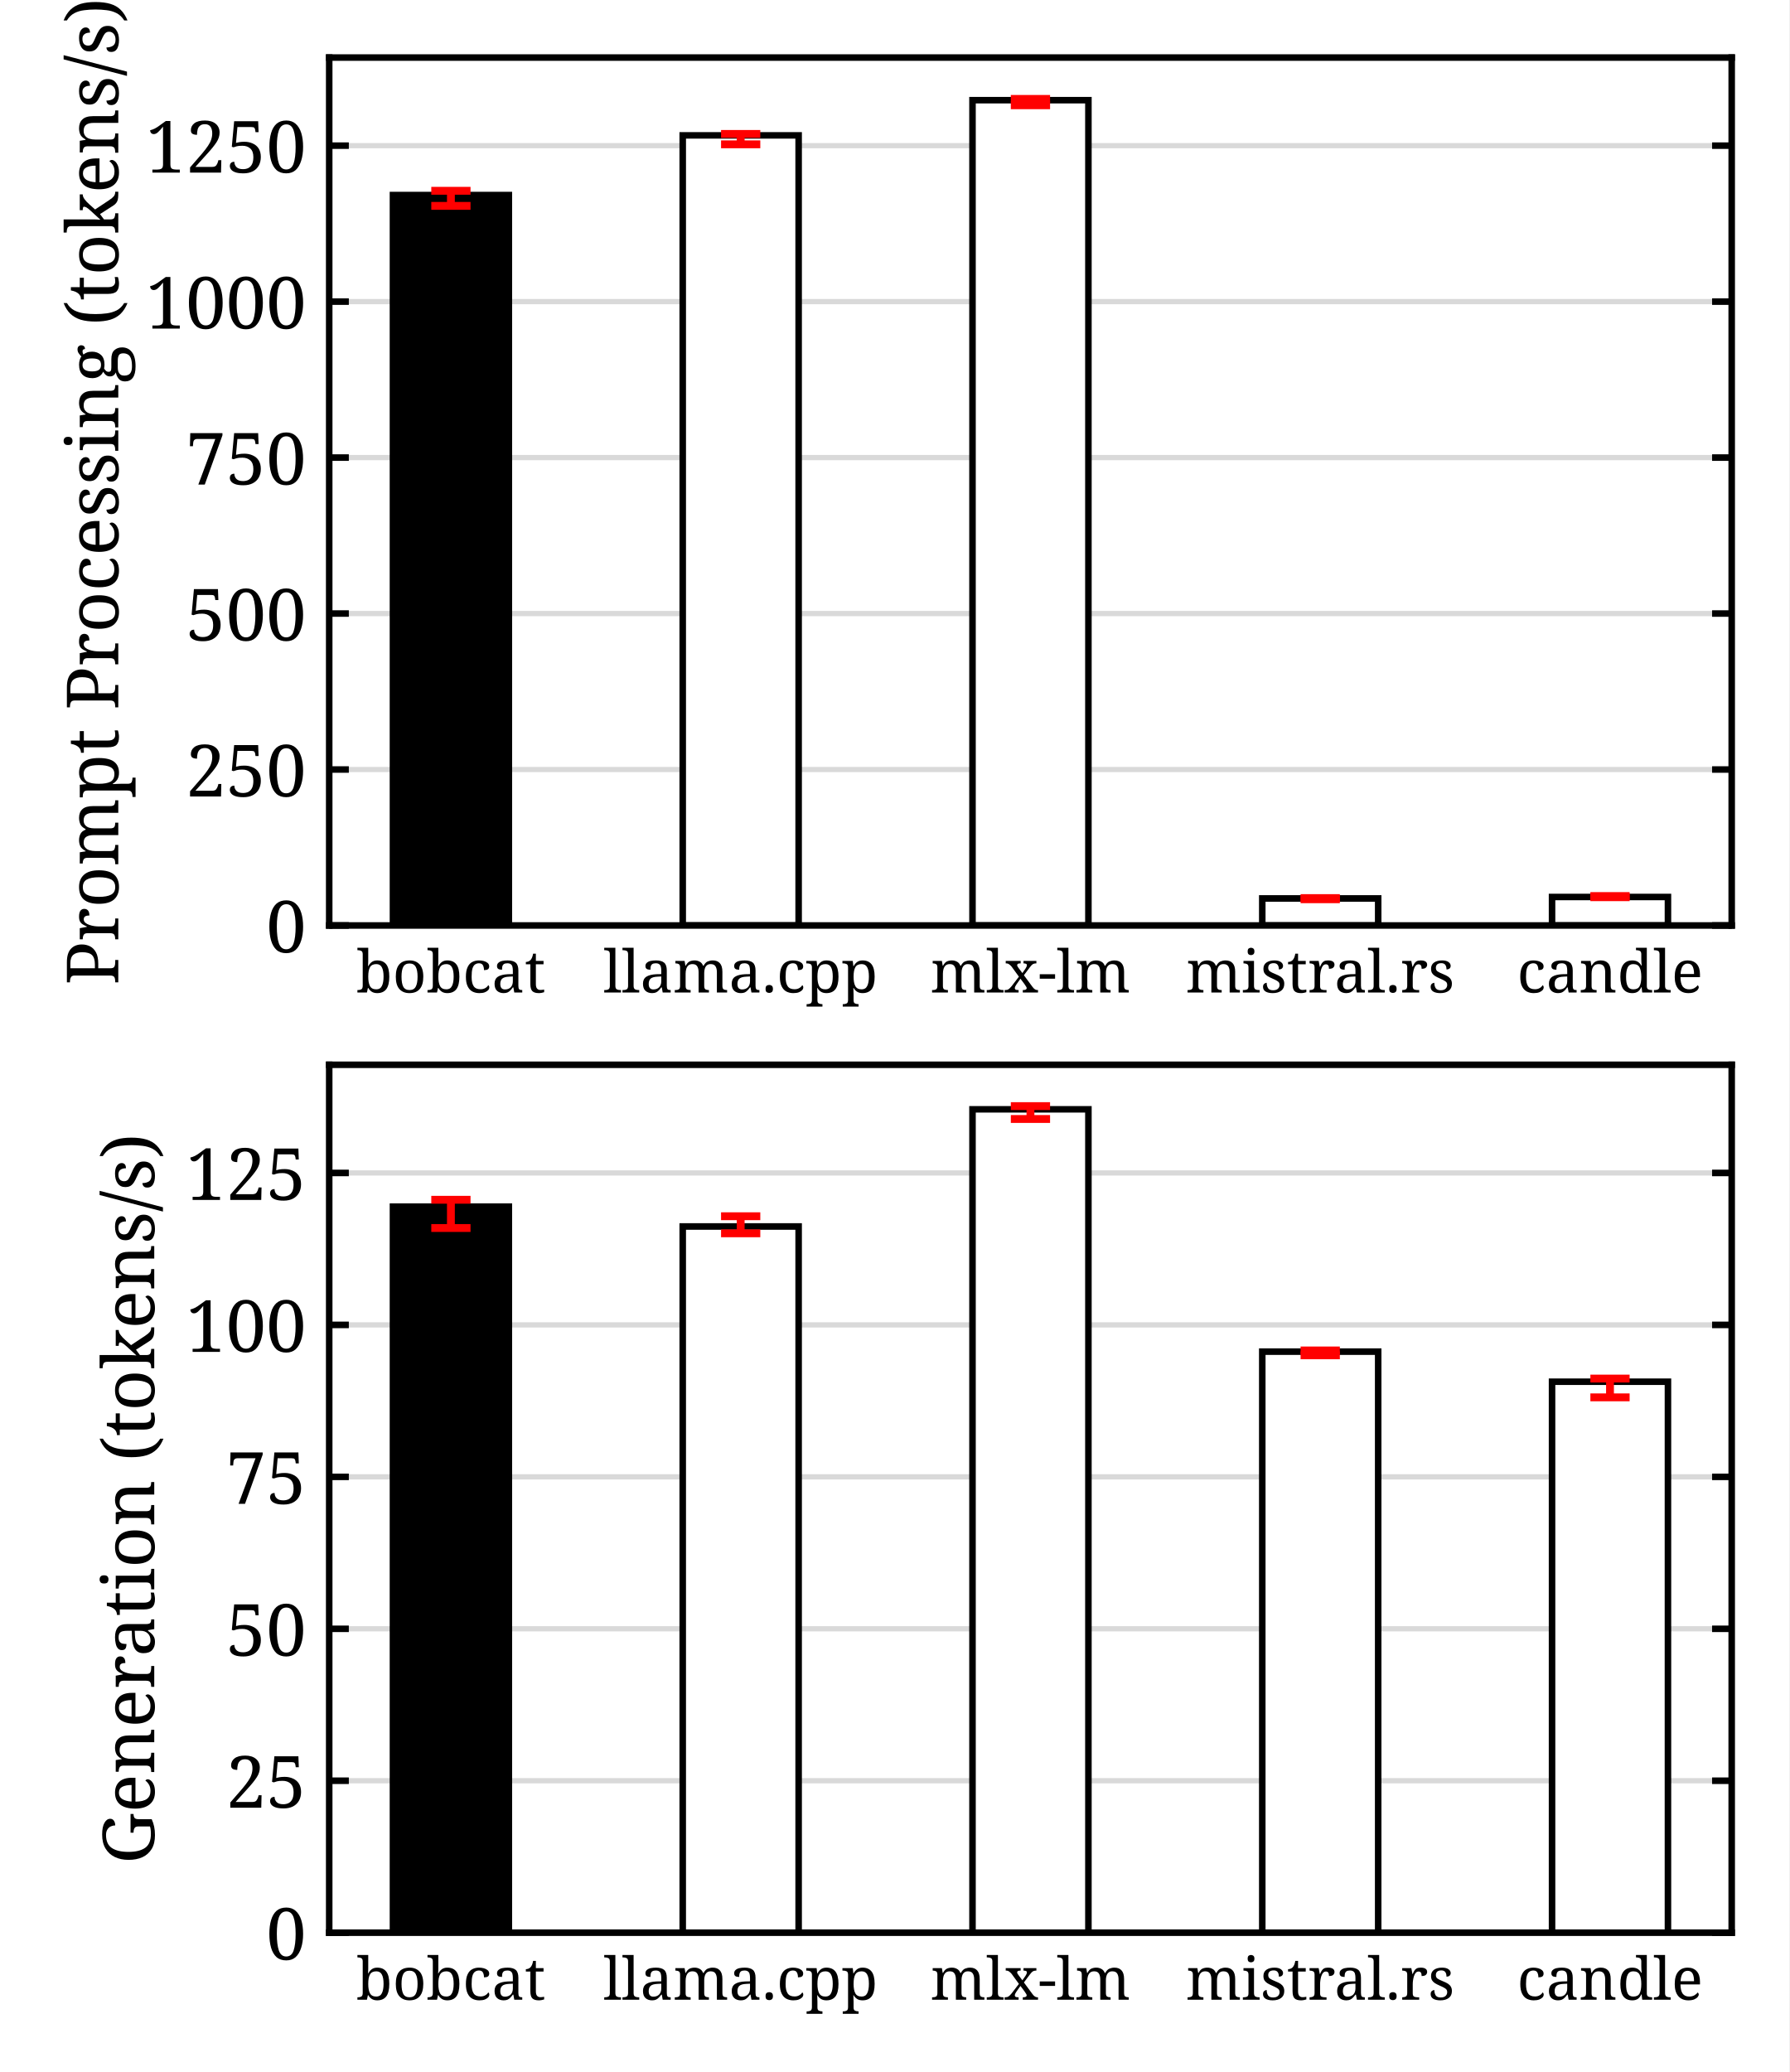
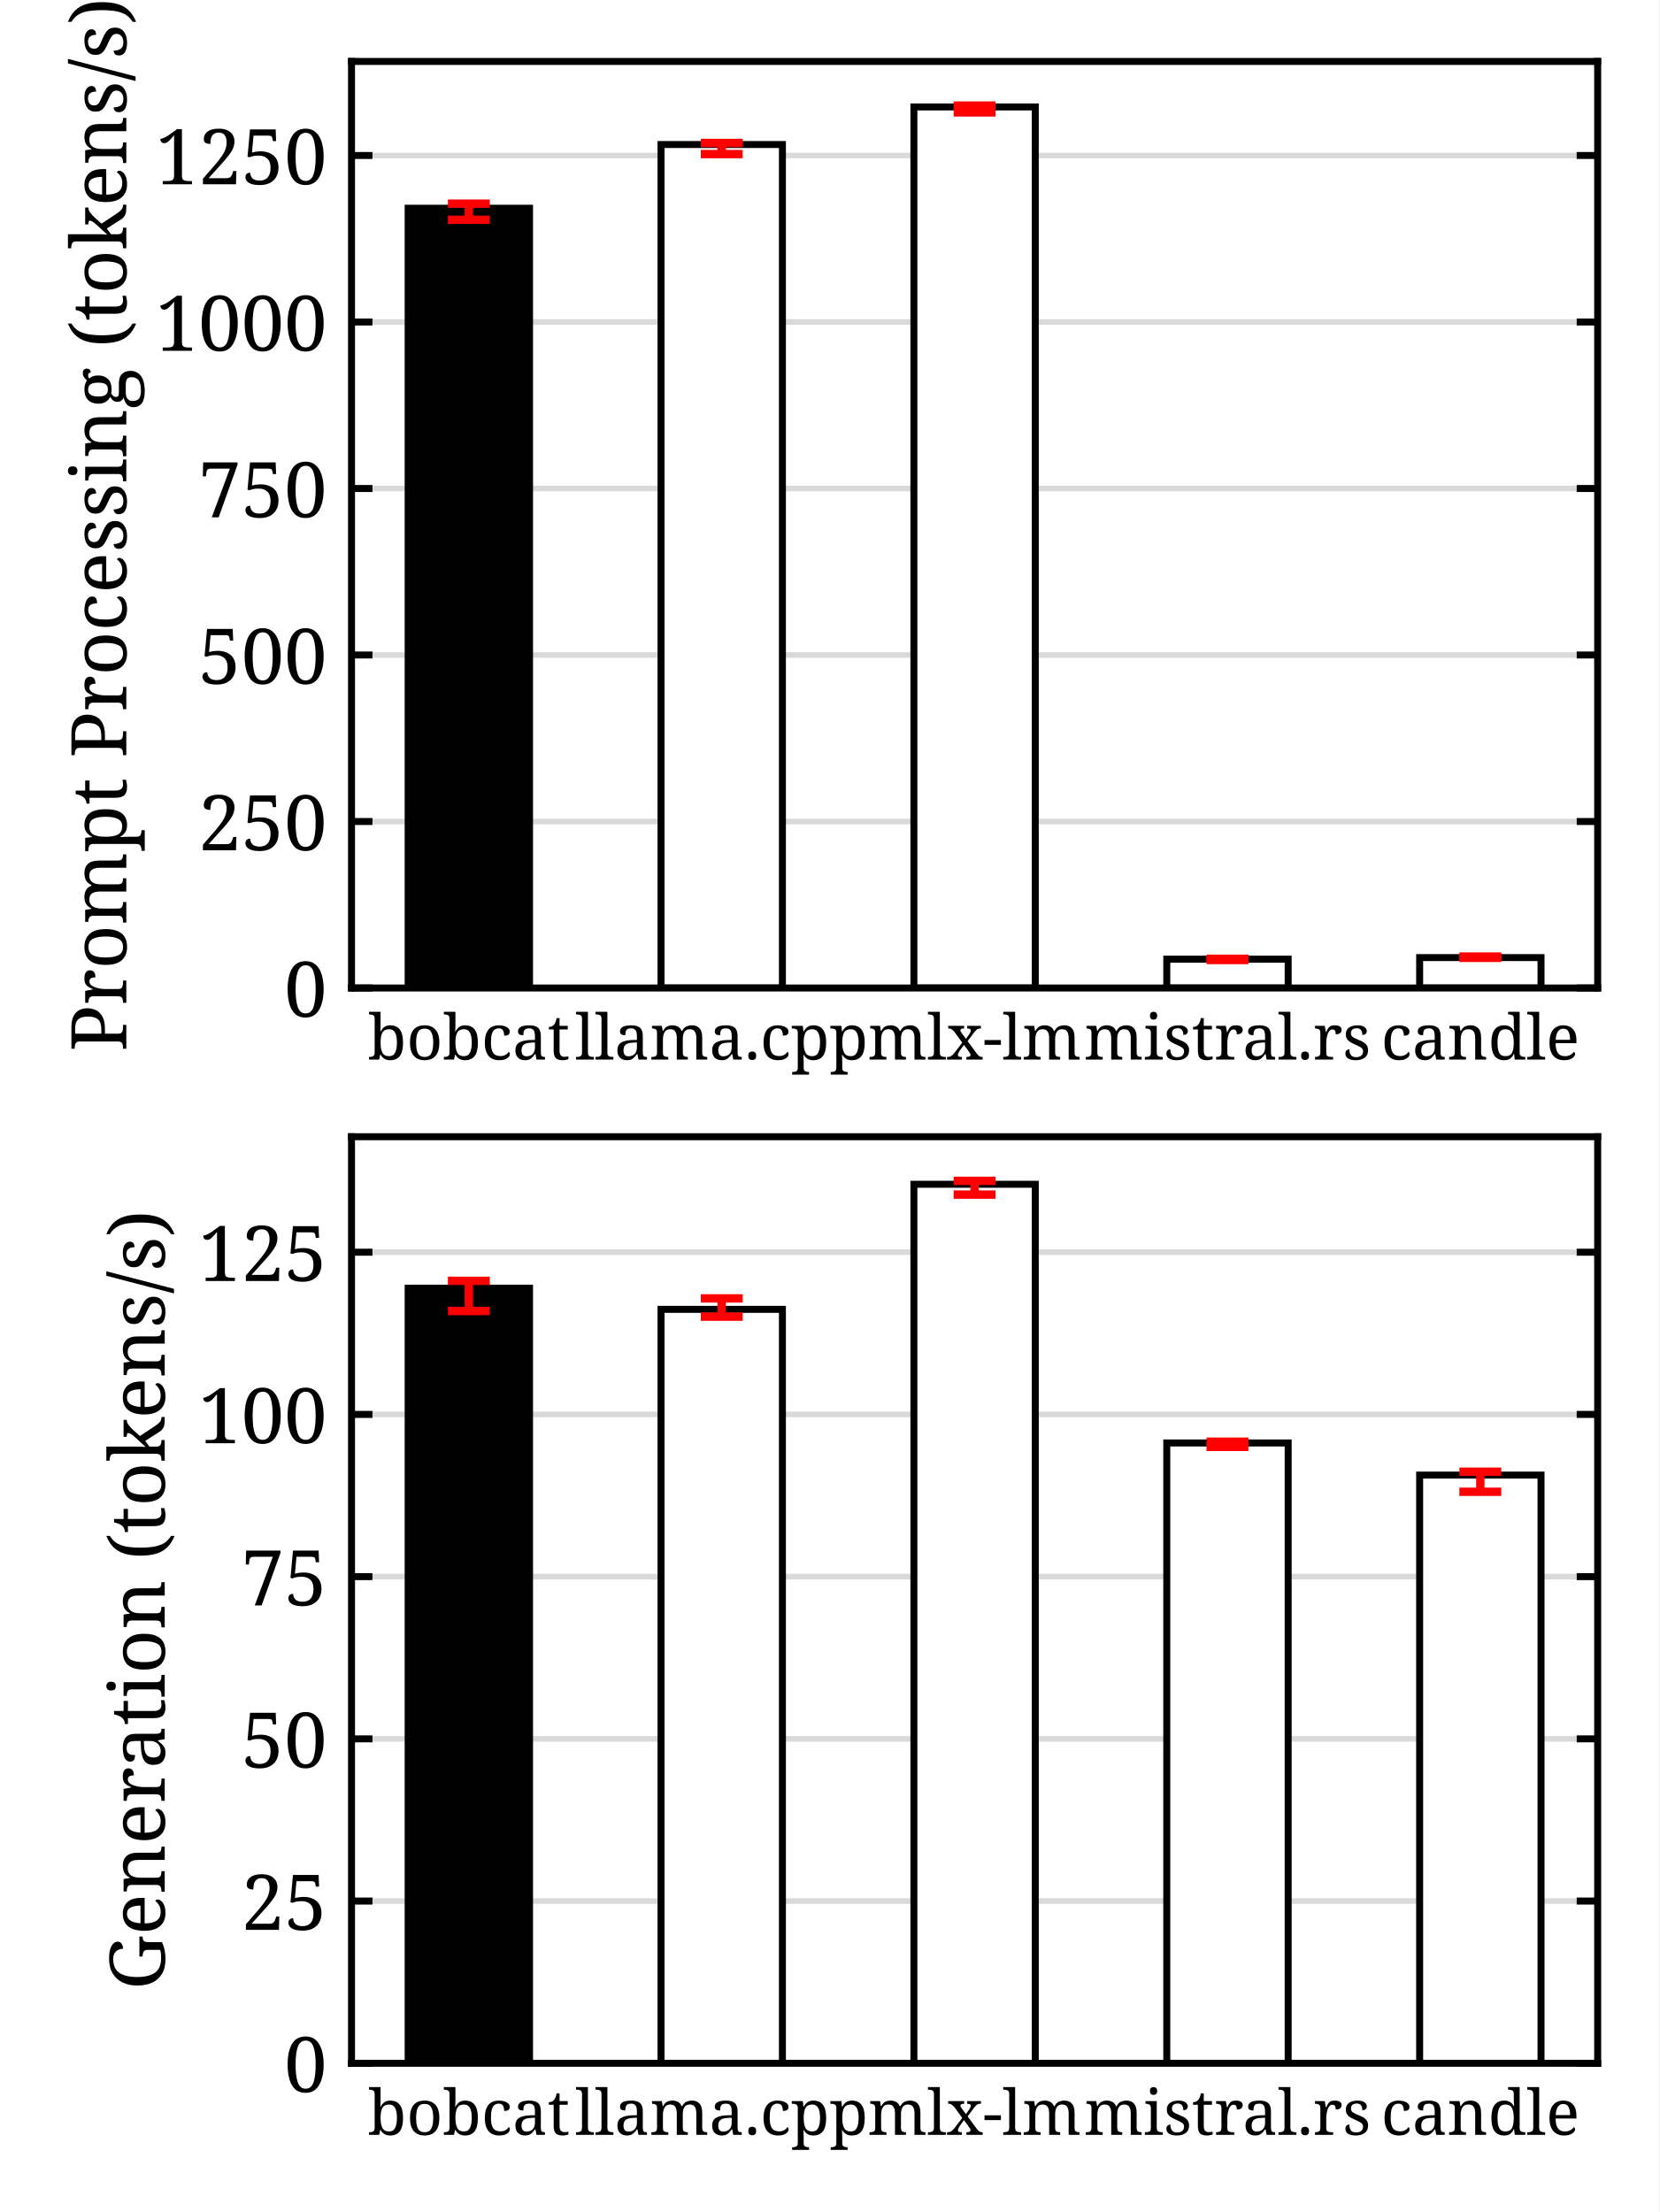
- <svg xmlns="http://www.w3.org/2000/svg" xmlns:xlink="http://www.w3.org/1999/xlink" width="273.6pt" height="316.8pt" viewBox="0 0 273.6 316.8" version="1.1">
+ <svg xmlns="http://www.w3.org/2000/svg" xmlns:xlink="http://www.w3.org/1999/xlink" width="237.6pt" height="316.8pt" viewBox="0 0 237.6 316.8" version="1.1">
  <defs>
    <style type="text/css">*{stroke-linejoin: round; stroke-linecap: butt}</style>
  </defs>
  <g id="figure_1">
    <g id="patch_1">
-       <path d="M 0 316.8  L 273.6 316.8  L 273.6 0  L 0 0  z " style="fill: #ffffff" />
+       <path d="M 0 316.8  L 237.6 316.8  L 237.6 0  L 0 0  z " style="fill: #ffffff" />
    </g>
    <g id="axes_1">
      <g id="patch_2">
-         <path d="M 50.34 141.5  L 264.8 141.5  L 264.8 8.8  L 50.34 8.8  z " style="fill: #ffffff" />
+         <path d="M 50.34 141.5  L 228.8 141.5  L 228.8 8.8  L 50.34 8.8  z " style="fill: #ffffff" />
      </g>
      <g id="matplotlib.axis_1">
        <g id="xtick_1">
          <g id="text_1">
-             <text style="font-size: 9px; font-family: 'STIXGeneral', serif; text-anchor: middle" x="68.95" y="151.75" transform="rotate(-0 68.95016 151.75)">bobcat</text>
+             <text style="font-size: 9px; font-family: 'STIXGeneral', serif; text-anchor: middle" x="67.143" y="151.75" transform="rotate(-0 67.14305 151.75)">bobcat</text>
          </g>
        </g>
        <g id="xtick_2">
          <g id="text_2">
-             <text style="font-size: 9px; font-family: 'STIXGeneral', serif; text-anchor: middle" x="113.26" y="151.75" transform="rotate(-0 113.2601 151.75)">llama.cpp</text>
+             <text style="font-size: 9px; font-family: 'STIXGeneral', serif; text-anchor: middle" x="103.357" y="151.75" transform="rotate(-0 103.3565 151.75)">llama.cpp</text>
          </g>
        </g>
        <g id="xtick_3">
          <g id="text_3">
-             <text style="font-size: 9px; font-family: 'STIXGeneral', serif; text-anchor: middle" x="157.57" y="151.75" transform="rotate(-0 157.57 151.75)">mlx-lm</text>
+             <text style="font-size: 9px; font-family: 'STIXGeneral', serif; text-anchor: middle" x="139.57" y="151.75" transform="rotate(-0 139.57 151.75)">mlx-lm</text>
          </g>
        </g>
        <g id="xtick_4">
          <g id="text_4">
-             <text style="font-size: 9px; font-family: 'STIXGeneral', serif; text-anchor: middle" x="201.88" y="151.75" transform="rotate(-0 201.8799 151.75)">mistral.rs</text>
+             <text style="font-size: 9px; font-family: 'STIXGeneral', serif; text-anchor: middle" x="175.783" y="151.75" transform="rotate(-0 175.7835 151.75)">mistral.rs</text>
          </g>
        </g>
        <g id="xtick_5">
          <g id="text_5">
-             <text style="font-size: 9px; font-family: 'STIXGeneral', serif; text-anchor: middle" x="246.19" y="151.75" transform="rotate(-0 246.1898 151.75)">candle</text>
+             <text style="font-size: 9px; font-family: 'STIXGeneral', serif; text-anchor: middle" x="211.997" y="151.75" transform="rotate(-0 211.9969 151.75)">candle</text>
          </g>
        </g>
      </g>
      <g id="matplotlib.axis_2">
        <g id="ytick_1">
          <g id="line2d_1">
-             <path d="M 50.34 141.5  L 264.8 141.5  " clip-path="url(#p27dd408188)" style="fill: none; stroke: #d9d9d9; stroke-width: 0.8; stroke-linecap: square" />
+             <path d="M 50.34 141.5  L 228.8 141.5  " clip-path="url(#pa7b6eed5f5)" style="fill: none; stroke: #d9d9d9; stroke-width: 0.8; stroke-linecap: square" />
          </g>
          <g id="line2d_2">
            <defs>
              <path id="mdae82fceea" d="M 0 0  L 3 0  " style="stroke: #000000" />
            </defs>
            <g>
              <use xlink:href="#mdae82fceea" x="50.34" y="141.5" style="stroke: #000000" />
            </g>
          </g>
          <g id="line2d_3">
            <defs>
              <path id="m9e3574b6be" d="M 0 0  L -3 0  " style="stroke: #000000" />
            </defs>
            <g>
-               <use xlink:href="#m9e3574b6be" x="264.8" y="141.5" style="stroke: #000000" />
+               <use xlink:href="#m9e3574b6be" x="228.8" y="141.5" style="stroke: #000000" />
            </g>
          </g>
          <g id="text_6">
            <text style="font-size: 11px; font-family: 'STIXGeneral', serif; text-anchor: end" x="46.84" y="145.625" transform="rotate(-0 46.84 145.625)">0</text>
          </g>
        </g>
        <g id="ytick_2">
          <g id="line2d_4">
-             <path d="M 50.34 117.654  L 264.8 117.654  " clip-path="url(#p27dd408188)" style="fill: none; stroke: #d9d9d9; stroke-width: 0.8; stroke-linecap: square" />
+             <path d="M 50.34 117.654  L 228.8 117.654  " clip-path="url(#pa7b6eed5f5)" style="fill: none; stroke: #d9d9d9; stroke-width: 0.8; stroke-linecap: square" />
          </g>
          <g id="line2d_5">
            <g>
              <use xlink:href="#mdae82fceea" x="50.34" y="117.654" style="stroke: #000000" />
            </g>
          </g>
          <g id="line2d_6">
            <g>
-               <use xlink:href="#m9e3574b6be" x="264.8" y="117.654" style="stroke: #000000" />
+               <use xlink:href="#m9e3574b6be" x="228.8" y="117.654" style="stroke: #000000" />
            </g>
          </g>
          <g id="text_7">
            <text style="font-size: 11px; font-family: 'STIXGeneral', serif; text-anchor: end" x="46.84" y="121.779" transform="rotate(-0 46.84 121.7791)">250</text>
          </g>
        </g>
        <g id="ytick_3">
          <g id="line2d_7">
-             <path d="M 50.34 93.808  L 264.8 93.808  " clip-path="url(#p27dd408188)" style="fill: none; stroke: #d9d9d9; stroke-width: 0.8; stroke-linecap: square" />
+             <path d="M 50.34 93.808  L 228.8 93.808  " clip-path="url(#pa7b6eed5f5)" style="fill: none; stroke: #d9d9d9; stroke-width: 0.8; stroke-linecap: square" />
          </g>
          <g id="line2d_8">
            <g>
              <use xlink:href="#mdae82fceea" x="50.34" y="93.808" style="stroke: #000000" />
            </g>
          </g>
          <g id="line2d_9">
            <g>
-               <use xlink:href="#m9e3574b6be" x="264.8" y="93.808" style="stroke: #000000" />
+               <use xlink:href="#m9e3574b6be" x="228.8" y="93.808" style="stroke: #000000" />
            </g>
          </g>
          <g id="text_8">
            <text style="font-size: 11px; font-family: 'STIXGeneral', serif; text-anchor: end" x="46.84" y="97.933" transform="rotate(-0 46.84 97.9331)">500</text>
          </g>
        </g>
        <g id="ytick_4">
          <g id="line2d_10">
-             <path d="M 50.34 69.962  L 264.8 69.962  " clip-path="url(#p27dd408188)" style="fill: none; stroke: #d9d9d9; stroke-width: 0.8; stroke-linecap: square" />
+             <path d="M 50.34 69.962  L 228.8 69.962  " clip-path="url(#pa7b6eed5f5)" style="fill: none; stroke: #d9d9d9; stroke-width: 0.8; stroke-linecap: square" />
          </g>
          <g id="line2d_11">
            <g>
              <use xlink:href="#mdae82fceea" x="50.34" y="69.962" style="stroke: #000000" />
            </g>
          </g>
          <g id="line2d_12">
            <g>
-               <use xlink:href="#m9e3574b6be" x="264.8" y="69.962" style="stroke: #000000" />
+               <use xlink:href="#m9e3574b6be" x="228.8" y="69.962" style="stroke: #000000" />
            </g>
          </g>
          <g id="text_9">
            <text style="font-size: 11px; font-family: 'STIXGeneral', serif; text-anchor: end" x="46.84" y="74.087" transform="rotate(-0 46.84 74.08715)">750</text>
          </g>
        </g>
        <g id="ytick_5">
          <g id="line2d_13">
-             <path d="M 50.34 46.116  L 264.8 46.116  " clip-path="url(#p27dd408188)" style="fill: none; stroke: #d9d9d9; stroke-width: 0.8; stroke-linecap: square" />
+             <path d="M 50.34 46.116  L 228.8 46.116  " clip-path="url(#pa7b6eed5f5)" style="fill: none; stroke: #d9d9d9; stroke-width: 0.8; stroke-linecap: square" />
          </g>
          <g id="line2d_14">
            <g>
              <use xlink:href="#mdae82fceea" x="50.34" y="46.116" style="stroke: #000000" />
            </g>
          </g>
          <g id="line2d_15">
            <g>
-               <use xlink:href="#m9e3574b6be" x="264.8" y="46.116" style="stroke: #000000" />
+               <use xlink:href="#m9e3574b6be" x="228.8" y="46.116" style="stroke: #000000" />
            </g>
          </g>
          <g id="text_10">
            <text style="font-size: 11px; font-family: 'STIXGeneral', serif; text-anchor: end" x="46.84" y="50.241" transform="rotate(-0 46.84 50.24121)">1000</text>
          </g>
        </g>
        <g id="ytick_6">
          <g id="line2d_16">
-             <path d="M 50.34 22.27  L 264.8 22.27  " clip-path="url(#p27dd408188)" style="fill: none; stroke: #d9d9d9; stroke-width: 0.8; stroke-linecap: square" />
+             <path d="M 50.34 22.27  L 228.8 22.27  " clip-path="url(#pa7b6eed5f5)" style="fill: none; stroke: #d9d9d9; stroke-width: 0.8; stroke-linecap: square" />
          </g>
          <g id="line2d_17">
            <g>
              <use xlink:href="#mdae82fceea" x="50.34" y="22.27" style="stroke: #000000" />
            </g>
          </g>
          <g id="line2d_18">
            <g>
-               <use xlink:href="#m9e3574b6be" x="264.8" y="22.27" style="stroke: #000000" />
+               <use xlink:href="#m9e3574b6be" x="228.8" y="22.27" style="stroke: #000000" />
            </g>
          </g>
          <g id="text_11">
            <text style="font-size: 11px; font-family: 'STIXGeneral', serif; text-anchor: end" x="46.84" y="26.395" transform="rotate(-0 46.84 26.39526)">1250</text>
          </g>
        </g>
        <g id="text_12">
          <text style="font-size: 11px; font-family: 'STIXGeneral', serif; text-anchor: middle" x="18.09" y="75.15" transform="rotate(-90 18.09 75.15)">Prompt Processing (tokens/s)</text>
        </g>
      </g>
      <g id="patch_3">
-         <path d="M 60.088 141.5  L 77.812 141.5  L 77.812 29.824  L 60.088 29.824  z " clip-path="url(#p27dd408188)" style="stroke: #000000; stroke-linejoin: miter" />
+         <path d="M 58.452 141.5  L 75.834 141.5  L 75.834 29.824  L 58.452 29.824  z " clip-path="url(#pa7b6eed5f5)" style="stroke: #000000; stroke-linejoin: miter" />
      </g>
      <g id="patch_4">
-         <path d="M 104.398 141.5  L 122.122 141.5  L 122.122 20.7  L 104.398 20.7  z " clip-path="url(#p27dd408188)" style="fill: #ffffff; stroke: #000000; stroke-linejoin: miter" />
+         <path d="M 94.665 141.5  L 112.048 141.5  L 112.048 20.7  L 94.665 20.7  z " clip-path="url(#pa7b6eed5f5)" style="fill: #ffffff; stroke: #000000; stroke-linejoin: miter" />
      </g>
      <g id="patch_5">
-         <path d="M 148.708 141.5  L 166.432 141.5  L 166.432 15.315  L 148.708 15.315  z " clip-path="url(#p27dd408188)" style="fill: #ffffff; stroke: #000000; stroke-linejoin: miter" />
+         <path d="M 130.879 141.5  L 148.261 141.5  L 148.261 15.315  L 130.879 15.315  z " clip-path="url(#pa7b6eed5f5)" style="fill: #ffffff; stroke: #000000; stroke-linejoin: miter" />
      </g>
      <g id="patch_6">
-         <path d="M 193.018 141.5  L 210.742 141.5  L 210.742 137.37  L 193.018 137.37  z " clip-path="url(#p27dd408188)" style="fill: #ffffff; stroke: #000000; stroke-linejoin: miter" />
+         <path d="M 167.092 141.5  L 184.475 141.5  L 184.475 137.37  L 167.092 137.37  z " clip-path="url(#pa7b6eed5f5)" style="fill: #ffffff; stroke: #000000; stroke-linejoin: miter" />
      </g>
      <g id="patch_7">
-         <path d="M 237.328 141.5  L 255.052 141.5  L 255.052 137.144  L 237.328 137.144  z " clip-path="url(#p27dd408188)" style="fill: #ffffff; stroke: #000000; stroke-linejoin: miter" />
+         <path d="M 203.306 141.5  L 220.688 141.5  L 220.688 137.144  L 203.306 137.144  z " clip-path="url(#pa7b6eed5f5)" style="fill: #ffffff; stroke: #000000; stroke-linejoin: miter" />
      </g>
      <g id="patch_8">
        <path d="M 50.34 141.5  L 50.34 8.8  " style="fill: none; stroke: #000000; stroke-linejoin: miter; stroke-linecap: square" />
      </g>
      <g id="patch_9">
-         <path d="M 264.8 141.5  L 264.8 8.8  " style="fill: none; stroke: #000000; stroke-linejoin: miter; stroke-linecap: square" />
+         <path d="M 228.8 141.5  L 228.8 8.8  " style="fill: none; stroke: #000000; stroke-linejoin: miter; stroke-linecap: square" />
      </g>
      <g id="patch_10">
-         <path d="M 50.34 141.5  L 264.8 141.5  " style="fill: none; stroke: #000000; stroke-linejoin: miter; stroke-linecap: square" />
+         <path d="M 50.34 141.5  L 228.8 141.5  " style="fill: none; stroke: #000000; stroke-linejoin: miter; stroke-linecap: square" />
      </g>
      <g id="patch_11">
-         <path d="M 50.34 8.8  L 264.8 8.8  " style="fill: none; stroke: #000000; stroke-linejoin: miter; stroke-linecap: square" />
+         <path d="M 50.34 8.8  L 228.8 8.8  " style="fill: none; stroke: #000000; stroke-linejoin: miter; stroke-linecap: square" />
      </g>
      <g id="LineCollection_1">
-         <path d="M 68.95 31.475  L 68.95 29.168  " clip-path="url(#p27dd408188)" style="fill: none; stroke: #ff0000; stroke-width: 1.2" />
-         <path d="M 113.26 22.062  L 113.26 20.481  " clip-path="url(#p27dd408188)" style="fill: none; stroke: #ff0000; stroke-width: 1.2" />
-         <path d="M 157.57 16.093  L 157.57 15.119  " clip-path="url(#p27dd408188)" style="fill: none; stroke: #ff0000; stroke-width: 1.2" />
-         <path d="M 201.88 137.494  L 201.88 137.313  " clip-path="url(#p27dd408188)" style="fill: none; stroke: #ff0000; stroke-width: 1.2" />
-         <path d="M 246.19 137.179  L 246.19 137.003  " clip-path="url(#p27dd408188)" style="fill: none; stroke: #ff0000; stroke-width: 1.2" />
+         <path d="M 67.143 31.475  L 67.143 29.168  " clip-path="url(#pa7b6eed5f5)" style="fill: none; stroke: #ff0000; stroke-width: 1.2" />
+         <path d="M 103.357 22.062  L 103.357 20.481  " clip-path="url(#pa7b6eed5f5)" style="fill: none; stroke: #ff0000; stroke-width: 1.2" />
+         <path d="M 139.57 16.093  L 139.57 15.119  " clip-path="url(#pa7b6eed5f5)" style="fill: none; stroke: #ff0000; stroke-width: 1.2" />
+         <path d="M 175.783 137.494  L 175.783 137.313  " clip-path="url(#pa7b6eed5f5)" style="fill: none; stroke: #ff0000; stroke-width: 1.2" />
+         <path d="M 211.997 137.179  L 211.997 137.003  " clip-path="url(#pa7b6eed5f5)" style="fill: none; stroke: #ff0000; stroke-width: 1.2" />
      </g>
      <g id="line2d_19">
        <defs>
          <path id="m49be664565" d="M 3 0  L -3 -0  " style="stroke: #ff0000; stroke-width: 1.2" />
        </defs>
-         <g clip-path="url(#p27dd408188)">
-           <use xlink:href="#m49be664565" x="68.95" y="31.475" style="fill: #1f77b4; stroke: #ff0000; stroke-width: 1.2" />
-           <use xlink:href="#m49be664565" x="113.26" y="22.062" style="fill: #1f77b4; stroke: #ff0000; stroke-width: 1.2" />
-           <use xlink:href="#m49be664565" x="157.57" y="16.093" style="fill: #1f77b4; stroke: #ff0000; stroke-width: 1.2" />
-           <use xlink:href="#m49be664565" x="201.88" y="137.494" style="fill: #1f77b4; stroke: #ff0000; stroke-width: 1.2" />
-           <use xlink:href="#m49be664565" x="246.19" y="137.179" style="fill: #1f77b4; stroke: #ff0000; stroke-width: 1.2" />
+         <g clip-path="url(#pa7b6eed5f5)">
+           <use xlink:href="#m49be664565" x="67.143" y="31.475" style="fill: #1f77b4; stroke: #ff0000; stroke-width: 1.2" />
+           <use xlink:href="#m49be664565" x="103.357" y="22.062" style="fill: #1f77b4; stroke: #ff0000; stroke-width: 1.2" />
+           <use xlink:href="#m49be664565" x="139.57" y="16.093" style="fill: #1f77b4; stroke: #ff0000; stroke-width: 1.2" />
+           <use xlink:href="#m49be664565" x="175.783" y="137.494" style="fill: #1f77b4; stroke: #ff0000; stroke-width: 1.2" />
+           <use xlink:href="#m49be664565" x="211.997" y="137.179" style="fill: #1f77b4; stroke: #ff0000; stroke-width: 1.2" />
        </g>
      </g>
      <g id="line2d_20">
-         <g clip-path="url(#p27dd408188)">
-           <use xlink:href="#m49be664565" x="68.95" y="29.168" style="fill: #1f77b4; stroke: #ff0000; stroke-width: 1.2" />
-           <use xlink:href="#m49be664565" x="113.26" y="20.481" style="fill: #1f77b4; stroke: #ff0000; stroke-width: 1.2" />
-           <use xlink:href="#m49be664565" x="157.57" y="15.119" style="fill: #1f77b4; stroke: #ff0000; stroke-width: 1.2" />
-           <use xlink:href="#m49be664565" x="201.88" y="137.313" style="fill: #1f77b4; stroke: #ff0000; stroke-width: 1.2" />
-           <use xlink:href="#m49be664565" x="246.19" y="137.003" style="fill: #1f77b4; stroke: #ff0000; stroke-width: 1.2" />
+         <g clip-path="url(#pa7b6eed5f5)">
+           <use xlink:href="#m49be664565" x="67.143" y="29.168" style="fill: #1f77b4; stroke: #ff0000; stroke-width: 1.2" />
+           <use xlink:href="#m49be664565" x="103.357" y="20.481" style="fill: #1f77b4; stroke: #ff0000; stroke-width: 1.2" />
+           <use xlink:href="#m49be664565" x="139.57" y="15.119" style="fill: #1f77b4; stroke: #ff0000; stroke-width: 1.2" />
+           <use xlink:href="#m49be664565" x="175.783" y="137.313" style="fill: #1f77b4; stroke: #ff0000; stroke-width: 1.2" />
+           <use xlink:href="#m49be664565" x="211.997" y="137.003" style="fill: #1f77b4; stroke: #ff0000; stroke-width: 1.2" />
        </g>
      </g>
      <g id="line2d_21" />
    </g>
    <g id="axes_2">
      <g id="patch_12">
-         <path d="M 50.34 295.5  L 264.8 295.5  L 264.8 162.8  L 50.34 162.8  z " style="fill: #ffffff" />
+         <path d="M 50.34 295.5  L 228.8 295.5  L 228.8 162.8  L 50.34 162.8  z " style="fill: #ffffff" />
      </g>
      <g id="matplotlib.axis_3">
        <g id="xtick_6">
          <g id="text_13">
-             <text style="font-size: 9px; font-family: 'STIXGeneral', serif; text-anchor: middle" x="68.95" y="305.75" transform="rotate(-0 68.95016 305.75)">bobcat</text>
+             <text style="font-size: 9px; font-family: 'STIXGeneral', serif; text-anchor: middle" x="67.143" y="305.75" transform="rotate(-0 67.14305 305.75)">bobcat</text>
          </g>
        </g>
        <g id="xtick_7">
          <g id="text_14">
-             <text style="font-size: 9px; font-family: 'STIXGeneral', serif; text-anchor: middle" x="113.26" y="305.75" transform="rotate(-0 113.2601 305.75)">llama.cpp</text>
+             <text style="font-size: 9px; font-family: 'STIXGeneral', serif; text-anchor: middle" x="103.357" y="305.75" transform="rotate(-0 103.3565 305.75)">llama.cpp</text>
          </g>
        </g>
        <g id="xtick_8">
          <g id="text_15">
-             <text style="font-size: 9px; font-family: 'STIXGeneral', serif; text-anchor: middle" x="157.57" y="305.75" transform="rotate(-0 157.57 305.75)">mlx-lm</text>
+             <text style="font-size: 9px; font-family: 'STIXGeneral', serif; text-anchor: middle" x="139.57" y="305.75" transform="rotate(-0 139.57 305.75)">mlx-lm</text>
          </g>
        </g>
        <g id="xtick_9">
          <g id="text_16">
-             <text style="font-size: 9px; font-family: 'STIXGeneral', serif; text-anchor: middle" x="201.88" y="305.75" transform="rotate(-0 201.8799 305.75)">mistral.rs</text>
+             <text style="font-size: 9px; font-family: 'STIXGeneral', serif; text-anchor: middle" x="175.783" y="305.75" transform="rotate(-0 175.7835 305.75)">mistral.rs</text>
          </g>
        </g>
        <g id="xtick_10">
          <g id="text_17">
-             <text style="font-size: 9px; font-family: 'STIXGeneral', serif; text-anchor: middle" x="246.19" y="305.75" transform="rotate(-0 246.1898 305.75)">candle</text>
+             <text style="font-size: 9px; font-family: 'STIXGeneral', serif; text-anchor: middle" x="211.997" y="305.75" transform="rotate(-0 211.9969 305.75)">candle</text>
          </g>
        </g>
      </g>
      <g id="matplotlib.axis_4">
        <g id="ytick_7">
          <g id="line2d_22">
-             <path d="M 50.34 295.5  L 264.8 295.5  " clip-path="url(#pe299bf588b)" style="fill: none; stroke: #d9d9d9; stroke-width: 0.8; stroke-linecap: square" />
+             <path d="M 50.34 295.5  L 228.8 295.5  " clip-path="url(#pa7d16712dd)" style="fill: none; stroke: #d9d9d9; stroke-width: 0.8; stroke-linecap: square" />
          </g>
          <g id="line2d_23">
            <g>
              <use xlink:href="#mdae82fceea" x="50.34" y="295.5" style="stroke: #000000" />
            </g>
          </g>
          <g id="line2d_24">
            <g>
-               <use xlink:href="#m9e3574b6be" x="264.8" y="295.5" style="stroke: #000000" />
+               <use xlink:href="#m9e3574b6be" x="228.8" y="295.5" style="stroke: #000000" />
            </g>
          </g>
          <g id="text_18">
            <text style="font-size: 11px; font-family: 'STIXGeneral', serif; text-anchor: end" x="46.84" y="299.625" transform="rotate(-0 46.84 299.625)">0</text>
          </g>
        </g>
        <g id="ytick_8">
          <g id="line2d_25">
-             <path d="M 50.34 272.268  L 264.8 272.268  " clip-path="url(#pe299bf588b)" style="fill: none; stroke: #d9d9d9; stroke-width: 0.8; stroke-linecap: square" />
+             <path d="M 50.34 272.268  L 228.8 272.268  " clip-path="url(#pa7d16712dd)" style="fill: none; stroke: #d9d9d9; stroke-width: 0.8; stroke-linecap: square" />
          </g>
          <g id="line2d_26">
            <g>
              <use xlink:href="#mdae82fceea" x="50.34" y="272.268" style="stroke: #000000" />
            </g>
          </g>
          <g id="line2d_27">
            <g>
-               <use xlink:href="#m9e3574b6be" x="264.8" y="272.268" style="stroke: #000000" />
+               <use xlink:href="#m9e3574b6be" x="228.8" y="272.268" style="stroke: #000000" />
            </g>
          </g>
          <g id="text_19">
            <text style="font-size: 11px; font-family: 'STIXGeneral', serif; text-anchor: end" x="46.84" y="276.393" transform="rotate(-0 46.84 276.3929)">25</text>
          </g>
        </g>
        <g id="ytick_9">
          <g id="line2d_28">
-             <path d="M 50.34 249.036  L 264.8 249.036  " clip-path="url(#pe299bf588b)" style="fill: none; stroke: #d9d9d9; stroke-width: 0.8; stroke-linecap: square" />
+             <path d="M 50.34 249.036  L 228.8 249.036  " clip-path="url(#pa7d16712dd)" style="fill: none; stroke: #d9d9d9; stroke-width: 0.8; stroke-linecap: square" />
          </g>
          <g id="line2d_29">
            <g>
              <use xlink:href="#mdae82fceea" x="50.34" y="249.036" style="stroke: #000000" />
            </g>
          </g>
          <g id="line2d_30">
            <g>
-               <use xlink:href="#m9e3574b6be" x="264.8" y="249.036" style="stroke: #000000" />
+               <use xlink:href="#m9e3574b6be" x="228.8" y="249.036" style="stroke: #000000" />
            </g>
          </g>
          <g id="text_20">
            <text style="font-size: 11px; font-family: 'STIXGeneral', serif; text-anchor: end" x="46.84" y="253.161" transform="rotate(-0 46.84 253.1607)">50</text>
          </g>
        </g>
        <g id="ytick_10">
          <g id="line2d_31">
-             <path d="M 50.34 225.804  L 264.8 225.804  " clip-path="url(#pe299bf588b)" style="fill: none; stroke: #d9d9d9; stroke-width: 0.8; stroke-linecap: square" />
+             <path d="M 50.34 225.804  L 228.8 225.804  " clip-path="url(#pa7d16712dd)" style="fill: none; stroke: #d9d9d9; stroke-width: 0.8; stroke-linecap: square" />
          </g>
          <g id="line2d_32">
            <g>
              <use xlink:href="#mdae82fceea" x="50.34" y="225.804" style="stroke: #000000" />
            </g>
          </g>
          <g id="line2d_33">
            <g>
-               <use xlink:href="#m9e3574b6be" x="264.8" y="225.804" style="stroke: #000000" />
+               <use xlink:href="#m9e3574b6be" x="228.8" y="225.804" style="stroke: #000000" />
            </g>
          </g>
          <g id="text_21">
            <text style="font-size: 11px; font-family: 'STIXGeneral', serif; text-anchor: end" x="46.84" y="229.929" transform="rotate(-0 46.84 229.9286)">75</text>
          </g>
        </g>
        <g id="ytick_11">
          <g id="line2d_34">
-             <path d="M 50.34 202.571  L 264.8 202.571  " clip-path="url(#pe299bf588b)" style="fill: none; stroke: #d9d9d9; stroke-width: 0.8; stroke-linecap: square" />
+             <path d="M 50.34 202.571  L 228.8 202.571  " clip-path="url(#pa7d16712dd)" style="fill: none; stroke: #d9d9d9; stroke-width: 0.8; stroke-linecap: square" />
          </g>
          <g id="line2d_35">
            <g>
              <use xlink:href="#mdae82fceea" x="50.34" y="202.571" style="stroke: #000000" />
            </g>
          </g>
          <g id="line2d_36">
            <g>
-               <use xlink:href="#m9e3574b6be" x="264.8" y="202.571" style="stroke: #000000" />
+               <use xlink:href="#m9e3574b6be" x="228.8" y="202.571" style="stroke: #000000" />
            </g>
          </g>
          <g id="text_22">
            <text style="font-size: 11px; font-family: 'STIXGeneral', serif; text-anchor: end" x="46.84" y="206.696" transform="rotate(-0 46.84 206.6965)">100</text>
          </g>
        </g>
        <g id="ytick_12">
          <g id="line2d_37">
-             <path d="M 50.34 179.339  L 264.8 179.339  " clip-path="url(#pe299bf588b)" style="fill: none; stroke: #d9d9d9; stroke-width: 0.8; stroke-linecap: square" />
+             <path d="M 50.34 179.339  L 228.8 179.339  " clip-path="url(#pa7d16712dd)" style="fill: none; stroke: #d9d9d9; stroke-width: 0.8; stroke-linecap: square" />
          </g>
          <g id="line2d_38">
            <g>
              <use xlink:href="#mdae82fceea" x="50.34" y="179.339" style="stroke: #000000" />
            </g>
          </g>
          <g id="line2d_39">
            <g>
-               <use xlink:href="#m9e3574b6be" x="264.8" y="179.339" style="stroke: #000000" />
+               <use xlink:href="#m9e3574b6be" x="228.8" y="179.339" style="stroke: #000000" />
            </g>
          </g>
          <g id="text_23">
            <text style="font-size: 11px; font-family: 'STIXGeneral', serif; text-anchor: end" x="46.84" y="183.464" transform="rotate(-0 46.84 183.4643)">125</text>
          </g>
        </g>
        <g id="text_24">
          <text style="font-size: 11px; font-family: 'STIXGeneral', serif; text-anchor: middle" x="23.59" y="229.15" transform="rotate(-90 23.59 229.15)">Generation (tokens/s)</text>
        </g>
      </g>
      <g id="patch_13">
-         <path d="M 60.088 295.5  L 77.812 295.5  L 77.812 184.488  L 60.088 184.488  z " clip-path="url(#pe299bf588b)" style="stroke: #000000; stroke-linejoin: miter" />
+         <path d="M 58.452 295.5  L 75.834 295.5  L 75.834 184.488  L 58.452 184.488  z " clip-path="url(#pa7d16712dd)" style="stroke: #000000; stroke-linejoin: miter" />
      </g>
      <g id="patch_14">
-         <path d="M 104.398 295.5  L 122.122 295.5  L 122.122 187.525  L 104.398 187.525  z " clip-path="url(#pe299bf588b)" style="fill: #ffffff; stroke: #000000; stroke-linejoin: miter" />
+         <path d="M 94.665 295.5  L 112.048 295.5  L 112.048 187.525  L 94.665 187.525  z " clip-path="url(#pa7d16712dd)" style="fill: #ffffff; stroke: #000000; stroke-linejoin: miter" />
      </g>
      <g id="patch_15">
-         <path d="M 148.708 295.5  L 166.432 295.5  L 166.432 169.61  L 148.708 169.61  z " clip-path="url(#pe299bf588b)" style="fill: #ffffff; stroke: #000000; stroke-linejoin: miter" />
+         <path d="M 130.879 295.5  L 148.261 295.5  L 148.261 169.61  L 130.879 169.61  z " clip-path="url(#pa7d16712dd)" style="fill: #ffffff; stroke: #000000; stroke-linejoin: miter" />
      </g>
      <g id="patch_16">
-         <path d="M 193.018 295.5  L 210.742 295.5  L 210.742 206.66  L 193.018 206.66  z " clip-path="url(#pe299bf588b)" style="fill: #ffffff; stroke: #000000; stroke-linejoin: miter" />
+         <path d="M 167.092 295.5  L 184.475 295.5  L 184.475 206.66  L 167.092 206.66  z " clip-path="url(#pa7d16712dd)" style="fill: #ffffff; stroke: #000000; stroke-linejoin: miter" />
      </g>
      <g id="patch_17">
-         <path d="M 237.328 295.5  L 255.052 295.5  L 255.052 211.26  L 237.328 211.26  z " clip-path="url(#pe299bf588b)" style="fill: #ffffff; stroke: #000000; stroke-linejoin: miter" />
+         <path d="M 203.306 295.5  L 220.688 295.5  L 220.688 211.26  L 203.306 211.26  z " clip-path="url(#pa7d16712dd)" style="fill: #ffffff; stroke: #000000; stroke-linejoin: miter" />
      </g>
      <g id="patch_18">
        <path d="M 50.34 295.5  L 50.34 162.8  " style="fill: none; stroke: #000000; stroke-linejoin: miter; stroke-linecap: square" />
      </g>
      <g id="patch_19">
-         <path d="M 264.8 295.5  L 264.8 162.8  " style="fill: none; stroke: #000000; stroke-linejoin: miter; stroke-linecap: square" />
+         <path d="M 228.8 295.5  L 228.8 162.8  " style="fill: none; stroke: #000000; stroke-linejoin: miter; stroke-linecap: square" />
      </g>
      <g id="patch_20">
-         <path d="M 50.34 295.5  L 264.8 295.5  " style="fill: none; stroke: #000000; stroke-linejoin: miter; stroke-linecap: square" />
+         <path d="M 50.34 295.5  L 228.8 295.5  " style="fill: none; stroke: #000000; stroke-linejoin: miter; stroke-linecap: square" />
      </g>
      <g id="patch_21">
-         <path d="M 50.34 162.8  L 264.8 162.8  " style="fill: none; stroke: #000000; stroke-linejoin: miter; stroke-linecap: square" />
+         <path d="M 50.34 162.8  L 228.8 162.8  " style="fill: none; stroke: #000000; stroke-linejoin: miter; stroke-linecap: square" />
      </g>
      <g id="LineCollection_2">
-         <path d="M 68.95 187.759  L 68.95 183.437  " clip-path="url(#pe299bf588b)" style="fill: none; stroke: #ff0000; stroke-width: 1.2" />
-         <path d="M 113.26 188.568  L 113.26 185.961  " clip-path="url(#pe299bf588b)" style="fill: none; stroke: #ff0000; stroke-width: 1.2" />
-         <path d="M 157.57 171.088  L 157.57 169.119  " clip-path="url(#pe299bf588b)" style="fill: none; stroke: #ff0000; stroke-width: 1.2" />
-         <path d="M 201.88 207.218  L 201.88 206.474  " clip-path="url(#pe299bf588b)" style="fill: none; stroke: #ff0000; stroke-width: 1.2" />
-         <path d="M 246.19 213.649  L 246.19 210.777  " clip-path="url(#pe299bf588b)" style="fill: none; stroke: #ff0000; stroke-width: 1.2" />
+         <path d="M 67.143 187.759  L 67.143 183.437  " clip-path="url(#pa7d16712dd)" style="fill: none; stroke: #ff0000; stroke-width: 1.2" />
+         <path d="M 103.357 188.568  L 103.357 185.961  " clip-path="url(#pa7d16712dd)" style="fill: none; stroke: #ff0000; stroke-width: 1.2" />
+         <path d="M 139.57 171.088  L 139.57 169.119  " clip-path="url(#pa7d16712dd)" style="fill: none; stroke: #ff0000; stroke-width: 1.2" />
+         <path d="M 175.783 207.218  L 175.783 206.474  " clip-path="url(#pa7d16712dd)" style="fill: none; stroke: #ff0000; stroke-width: 1.2" />
+         <path d="M 211.997 213.649  L 211.997 210.777  " clip-path="url(#pa7d16712dd)" style="fill: none; stroke: #ff0000; stroke-width: 1.2" />
      </g>
      <g id="line2d_40">
-         <g clip-path="url(#pe299bf588b)">
-           <use xlink:href="#m49be664565" x="68.95" y="187.759" style="fill: #1f77b4; stroke: #ff0000; stroke-width: 1.2" />
-           <use xlink:href="#m49be664565" x="113.26" y="188.568" style="fill: #1f77b4; stroke: #ff0000; stroke-width: 1.2" />
-           <use xlink:href="#m49be664565" x="157.57" y="171.088" style="fill: #1f77b4; stroke: #ff0000; stroke-width: 1.2" />
-           <use xlink:href="#m49be664565" x="201.88" y="207.218" style="fill: #1f77b4; stroke: #ff0000; stroke-width: 1.2" />
-           <use xlink:href="#m49be664565" x="246.19" y="213.649" style="fill: #1f77b4; stroke: #ff0000; stroke-width: 1.2" />
+         <g clip-path="url(#pa7d16712dd)">
+           <use xlink:href="#m49be664565" x="67.143" y="187.759" style="fill: #1f77b4; stroke: #ff0000; stroke-width: 1.2" />
+           <use xlink:href="#m49be664565" x="103.357" y="188.568" style="fill: #1f77b4; stroke: #ff0000; stroke-width: 1.2" />
+           <use xlink:href="#m49be664565" x="139.57" y="171.088" style="fill: #1f77b4; stroke: #ff0000; stroke-width: 1.2" />
+           <use xlink:href="#m49be664565" x="175.783" y="207.218" style="fill: #1f77b4; stroke: #ff0000; stroke-width: 1.2" />
+           <use xlink:href="#m49be664565" x="211.997" y="213.649" style="fill: #1f77b4; stroke: #ff0000; stroke-width: 1.2" />
        </g>
      </g>
      <g id="line2d_41">
-         <g clip-path="url(#pe299bf588b)">
-           <use xlink:href="#m49be664565" x="68.95" y="183.437" style="fill: #1f77b4; stroke: #ff0000; stroke-width: 1.2" />
-           <use xlink:href="#m49be664565" x="113.26" y="185.961" style="fill: #1f77b4; stroke: #ff0000; stroke-width: 1.2" />
-           <use xlink:href="#m49be664565" x="157.57" y="169.119" style="fill: #1f77b4; stroke: #ff0000; stroke-width: 1.2" />
-           <use xlink:href="#m49be664565" x="201.88" y="206.474" style="fill: #1f77b4; stroke: #ff0000; stroke-width: 1.2" />
-           <use xlink:href="#m49be664565" x="246.19" y="210.777" style="fill: #1f77b4; stroke: #ff0000; stroke-width: 1.2" />
+         <g clip-path="url(#pa7d16712dd)">
+           <use xlink:href="#m49be664565" x="67.143" y="183.437" style="fill: #1f77b4; stroke: #ff0000; stroke-width: 1.2" />
+           <use xlink:href="#m49be664565" x="103.357" y="185.961" style="fill: #1f77b4; stroke: #ff0000; stroke-width: 1.2" />
+           <use xlink:href="#m49be664565" x="139.57" y="169.119" style="fill: #1f77b4; stroke: #ff0000; stroke-width: 1.2" />
+           <use xlink:href="#m49be664565" x="175.783" y="206.474" style="fill: #1f77b4; stroke: #ff0000; stroke-width: 1.2" />
+           <use xlink:href="#m49be664565" x="211.997" y="210.777" style="fill: #1f77b4; stroke: #ff0000; stroke-width: 1.2" />
        </g>
      </g>
      <g id="line2d_42" />
    </g>
  </g>
  <defs>
-     <clipPath id="p27dd408188">
-       <rect x="50.34" y="8.8" width="214.46" height="132.7" />
+     <clipPath id="pa7b6eed5f5">
+       <rect x="50.34" y="8.8" width="178.46" height="132.7" />
    </clipPath>
-     <clipPath id="pe299bf588b">
-       <rect x="50.34" y="162.8" width="214.46" height="132.7" />
+     <clipPath id="pa7d16712dd">
+       <rect x="50.34" y="162.8" width="178.46" height="132.7" />
    </clipPath>
  </defs>
</svg>
